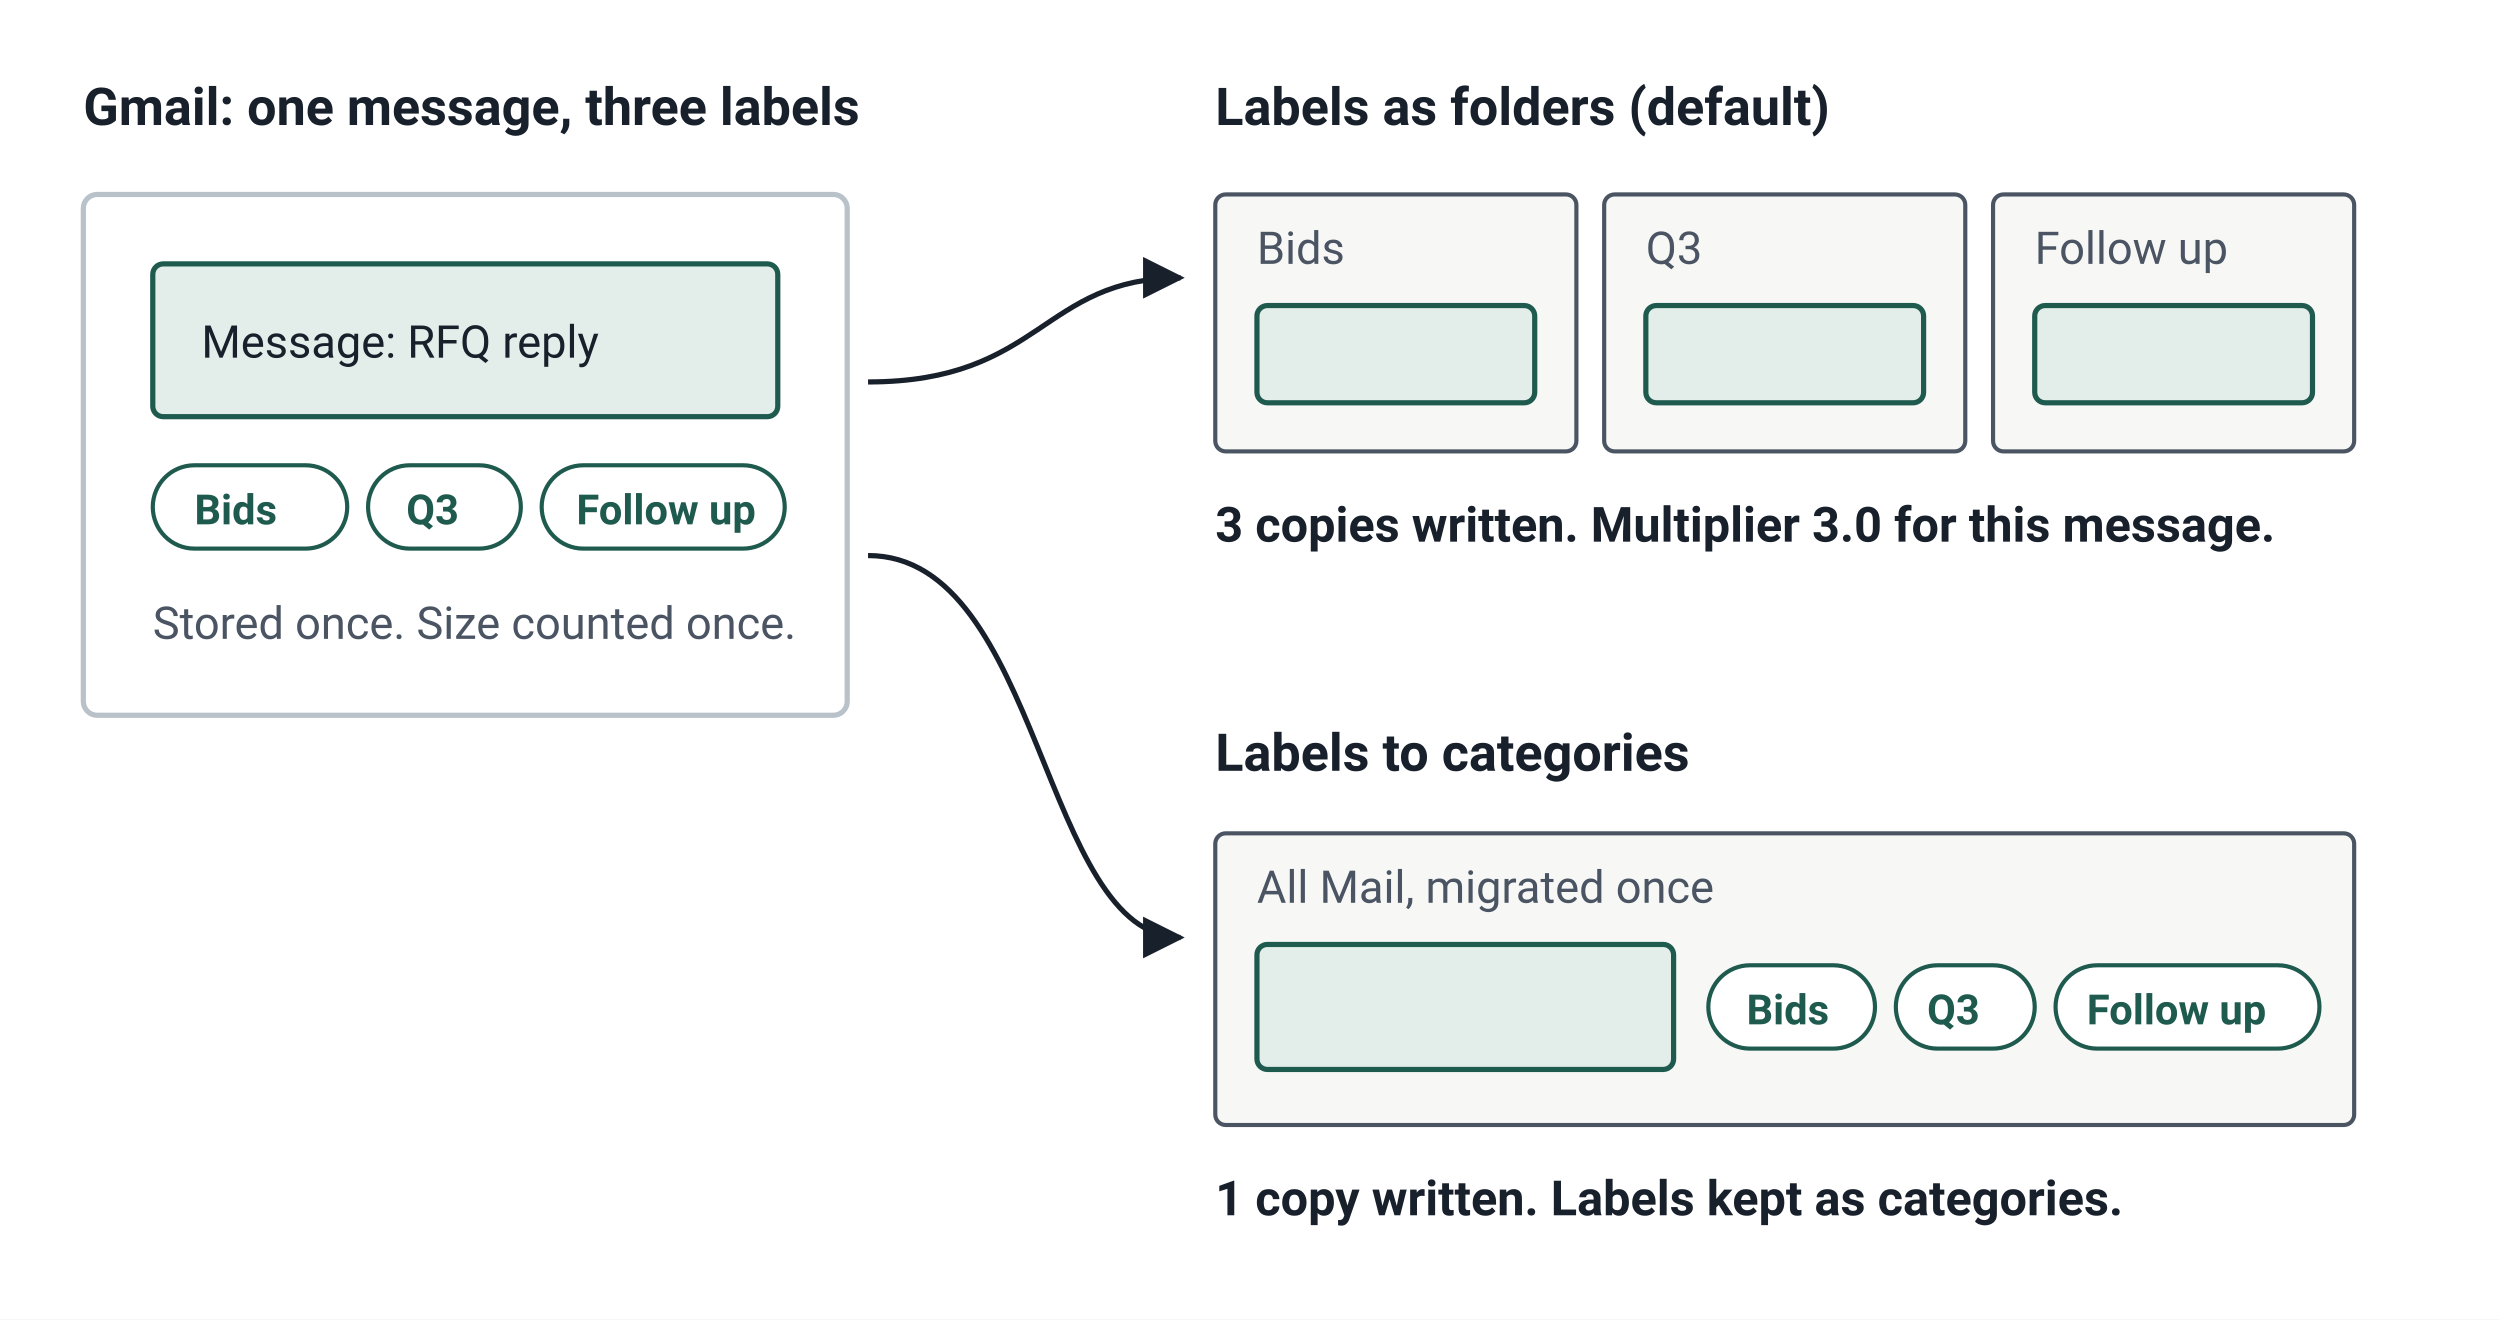
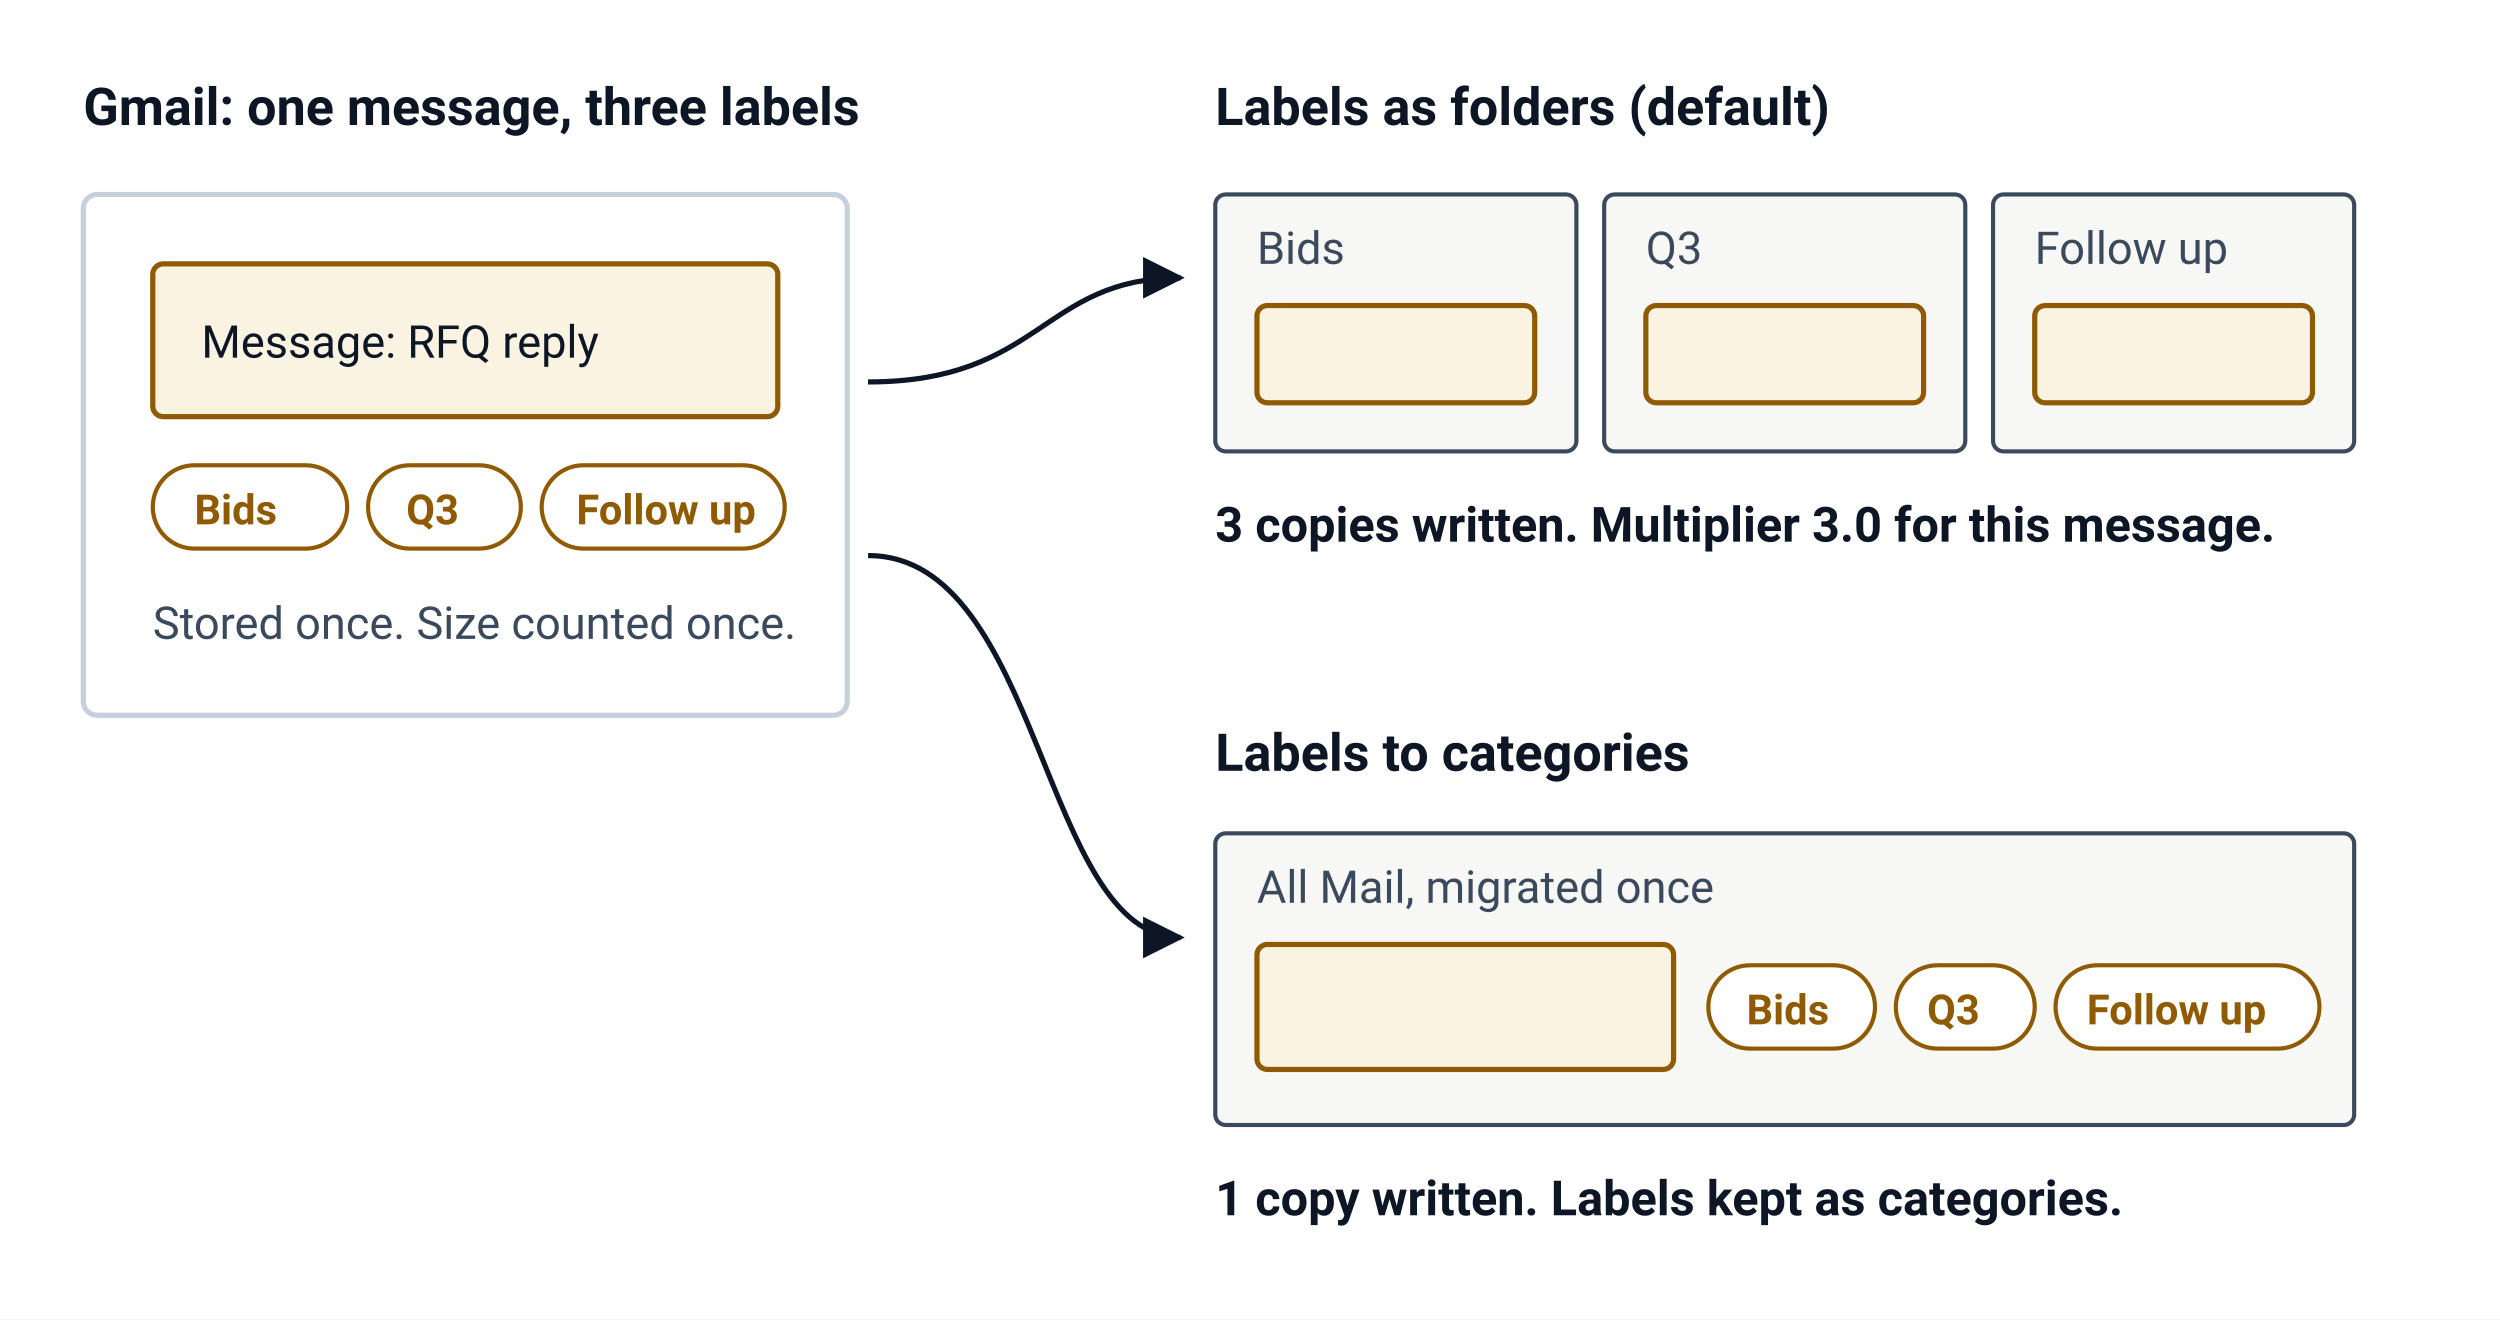
<svg xmlns="http://www.w3.org/2000/svg" viewBox="0 0 720 380" role="img" aria-labelledby="t d">
  <style>
-     text { font-family: system-ui, -apple-system, 'Segoe UI', Roboto, sans-serif; fill: #18202b; }
+     text { font-family: system-ui, -apple-system, 'Segoe UI', Roboto, sans-serif; fill: #0d1625; }
    .h { font-size: 15px; font-weight: 700; }
-     .s { font-size: 13px; fill: #4a5462; }
-     .lbl { font-size: 12px; font-weight: 600; fill: #1f5a4e; }
-     .box { fill: #ffffff; stroke: #b9c1c9; stroke-width: 1.5; }
-     .msg { fill: #e3ede9; stroke: #1f5a4e; stroke-width: 1.5; }
-     .tag { fill: #ffffff; stroke: #1f5a4e; stroke-width: 1.2; }
-     .folder { fill: #f7f8f6; stroke: #4a5462; stroke-width: 1.2; }
-     .arrow { stroke: #18202b; stroke-width: 1.5; fill: none; marker-end: url(#a); }
+     .s { font-size: 13px; fill: #3b495c; }
+     .lbl { font-size: 12px; font-weight: 600; fill: #8f5a00; }
+     .box { fill: #ffffff; stroke: #c6d0dc; stroke-width: 1.5; }
+     .msg { fill: #fbf3e2; stroke: #8f5a00; stroke-width: 1.5; }
+     .tag { fill: #ffffff; stroke: #8f5a00; stroke-width: 1.2; }
+     .folder { fill: #f7f8f6; stroke: #3b495c; stroke-width: 1.2; }
+     .arrow { stroke: #0d1625; stroke-width: 1.5; fill: none; marker-end: url(#a); }
    .count { font-size: 14px; font-weight: 700; }
  </style>
  <defs>
    <marker id="a" viewBox="0 0 10 10" refX="9" refY="5" markerWidth="8" markerHeight="8" orient="auto">
-       <path d="M0,0 L10,5 L0,10 z" fill="#18202b" />
+       <path d="M0,0 L10,5 L0,10 z" fill="#0d1625" />
    </marker>
  </defs>
  <rect width="720" height="380" fill="#ffffff" />
  <text class="h" x="24" y="36">Gmail: one message, three labels</text>
  <rect class="box" x="24" y="56" width="220" height="150" rx="4" />
  <rect class="msg" x="44" y="76" width="180" height="44" rx="3" />
  <text x="58" y="103" font-size="13">Message: RFQ reply</text>
  <rect class="tag" x="44" y="134" width="56" height="24" rx="12" />
  <text class="lbl" x="56" y="151">Bids</text>
  <rect class="tag" x="106" y="134" width="44" height="24" rx="12" />
  <text class="lbl" x="117" y="151">Q3</text>
  <rect class="tag" x="156" y="134" width="70" height="24" rx="12" />
  <text class="lbl" x="166" y="151">Follow up</text>
  <text class="s" x="44" y="184">Stored once. Size counted once.</text>
  <path class="arrow" d="M250,110 C300,110 300,80 340,80" />
  <path class="arrow" d="M250,160 C300,160 300,270 340,270" />
  <text class="h" x="350" y="36">Labels as folders (default)</text>
  <g>
    <rect class="folder" x="350" y="56" width="104" height="74" rx="3" />
    <text class="s" x="362" y="76">Bids</text>
    <rect class="msg" x="362" y="88" width="80" height="28" rx="3" />
    <rect class="folder" x="462" y="56" width="104" height="74" rx="3" />
    <text class="s" x="474" y="76">Q3</text>
    <rect class="msg" x="474" y="88" width="80" height="28" rx="3" />
    <rect class="folder" x="574" y="56" width="104" height="74" rx="3" />
    <text class="s" x="586" y="76">Follow up</text>
    <rect class="msg" x="586" y="88" width="80" height="28" rx="3" />
  </g>
  <text class="count" x="350" y="156">3 copies written. Multiplier 3.0 for this message.</text>
  <text class="h" x="350" y="222">Labels to categories</text>
  <rect class="folder" x="350" y="240" width="328" height="84" rx="3" />
  <text class="s" x="362" y="260">All Mail, migrated once</text>
  <rect class="msg" x="362" y="272" width="120" height="36" rx="3" />
  <rect class="tag" x="492" y="278" width="48" height="24" rx="12" />
  <text class="lbl" x="503" y="295">Bids</text>
  <rect class="tag" x="546" y="278" width="40" height="24" rx="12" />
  <text class="lbl" x="555" y="295">Q3</text>
  <rect class="tag" x="592" y="278" width="76" height="24" rx="12" />
  <text class="lbl" x="601" y="295">Follow up</text>
  <text class="count" x="350" y="350">1 copy written. Labels kept as categories.</text>
</svg>
